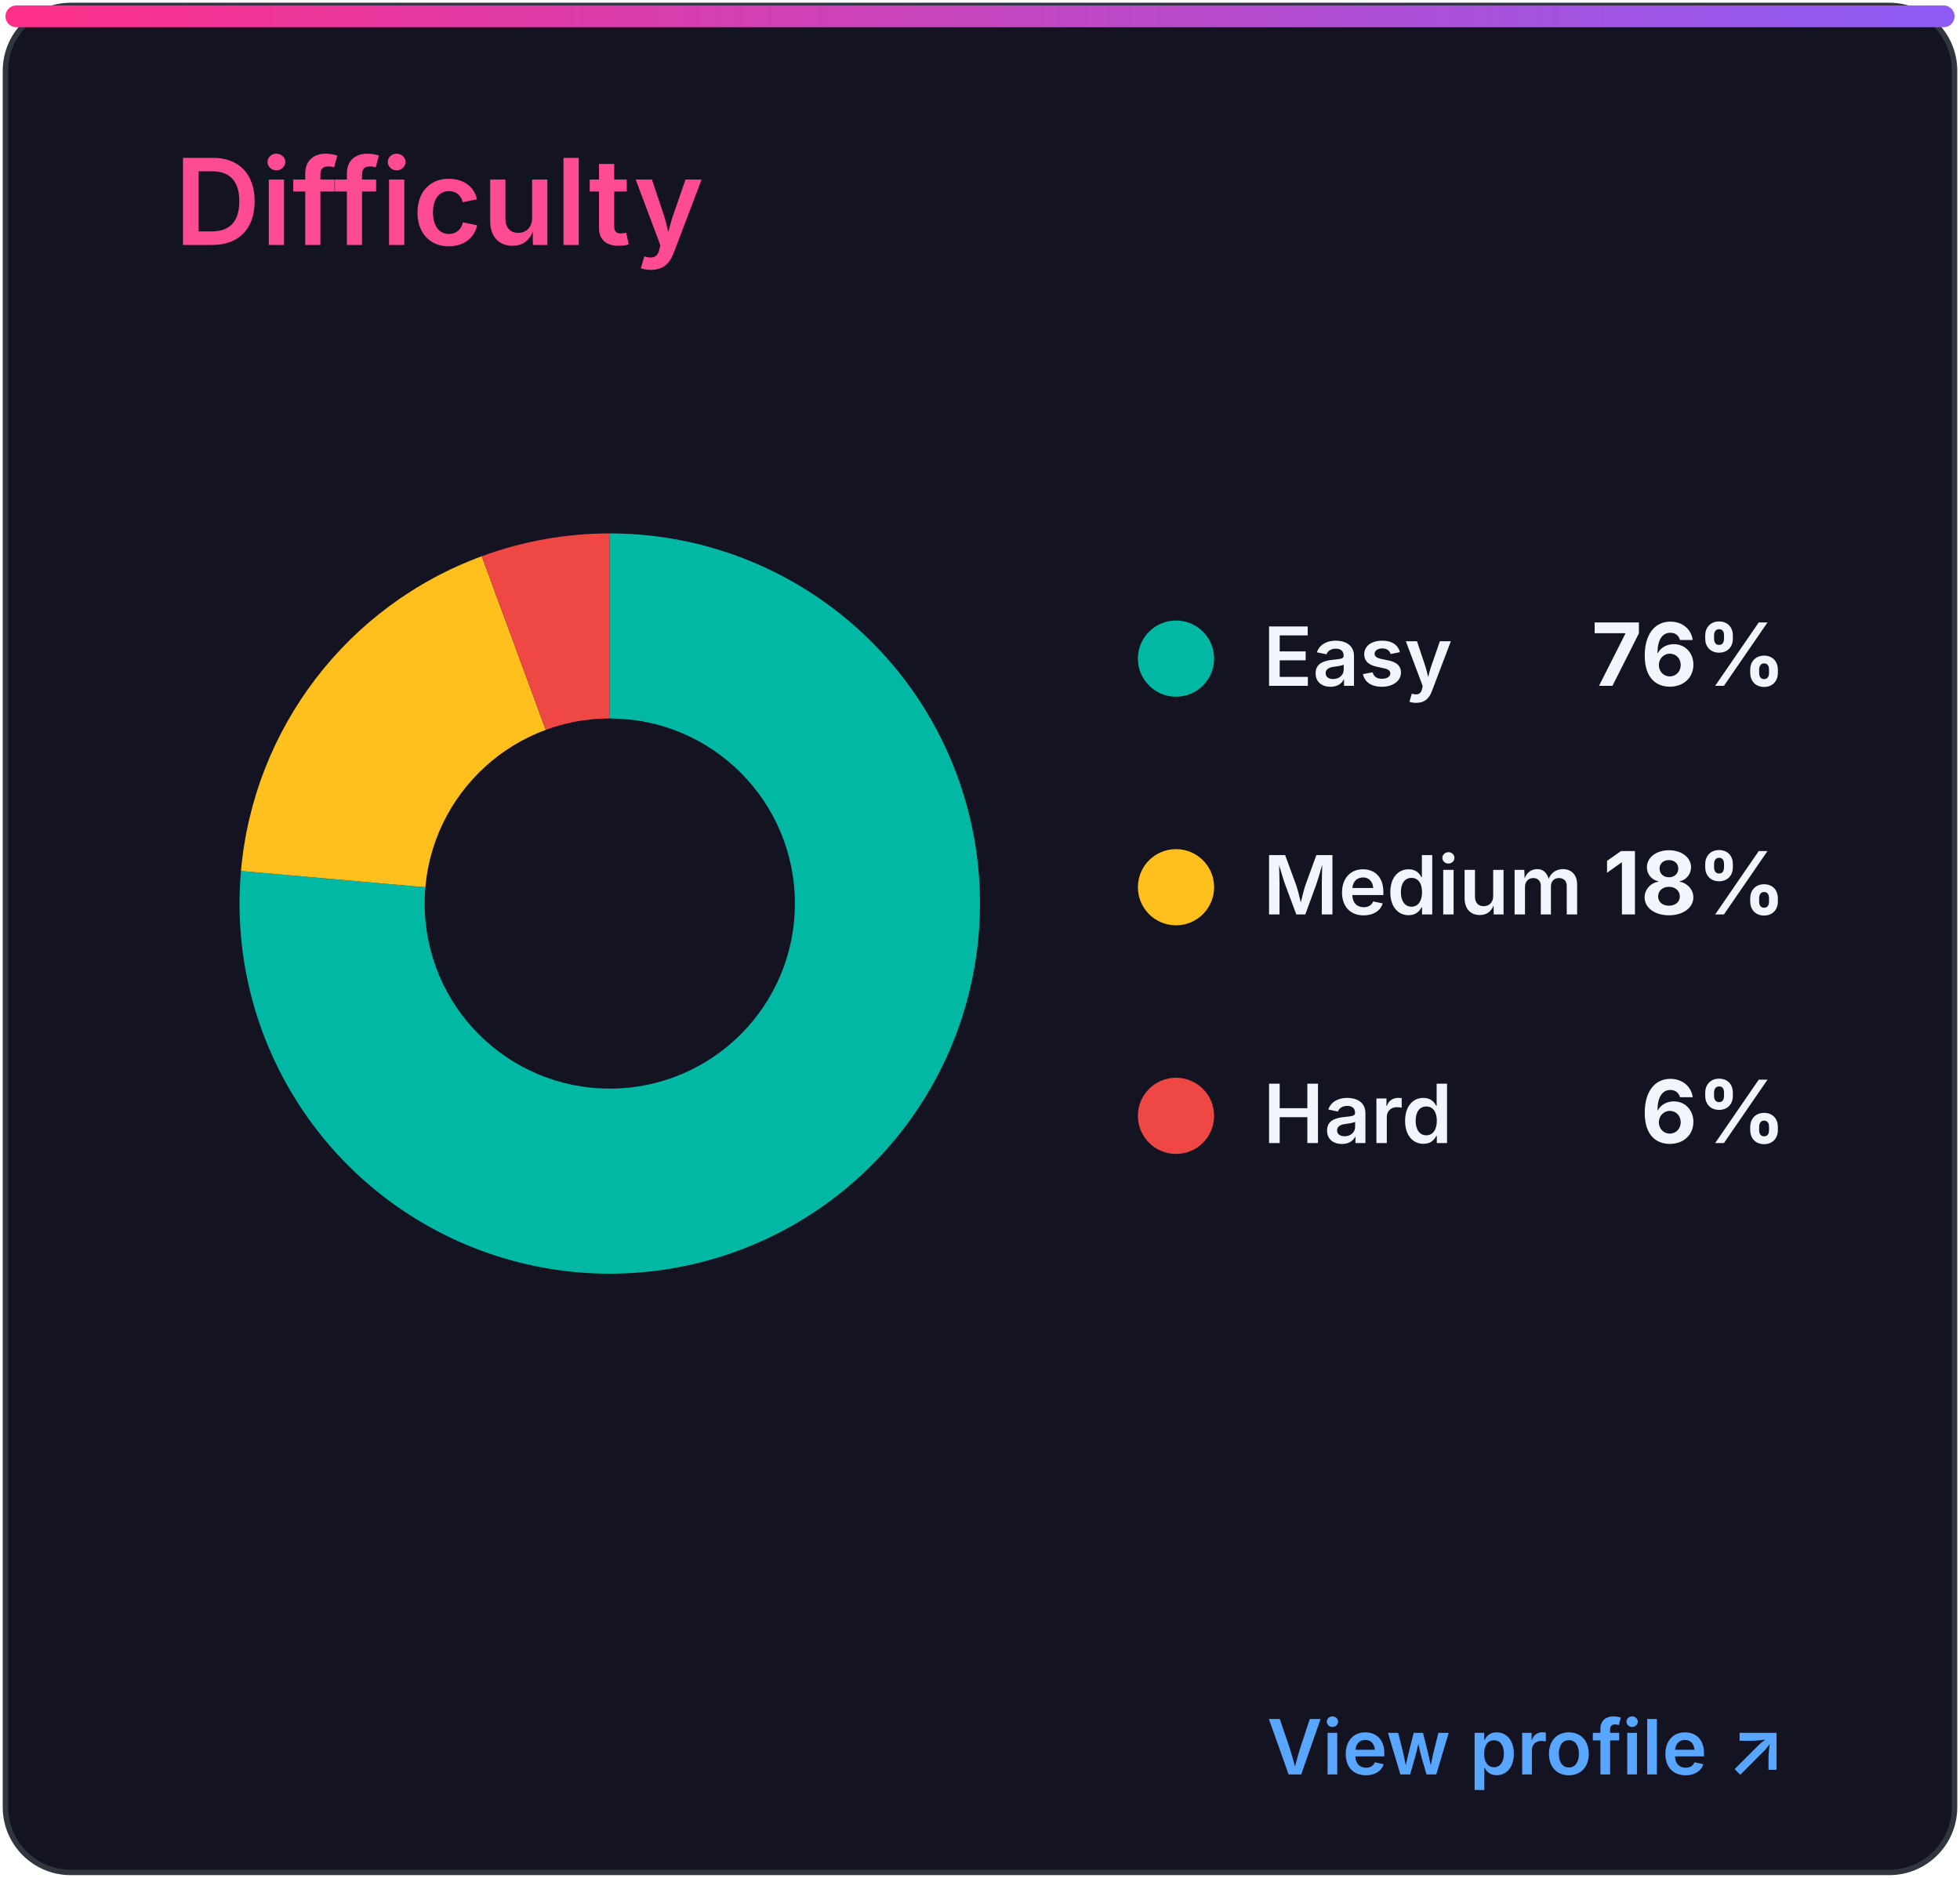
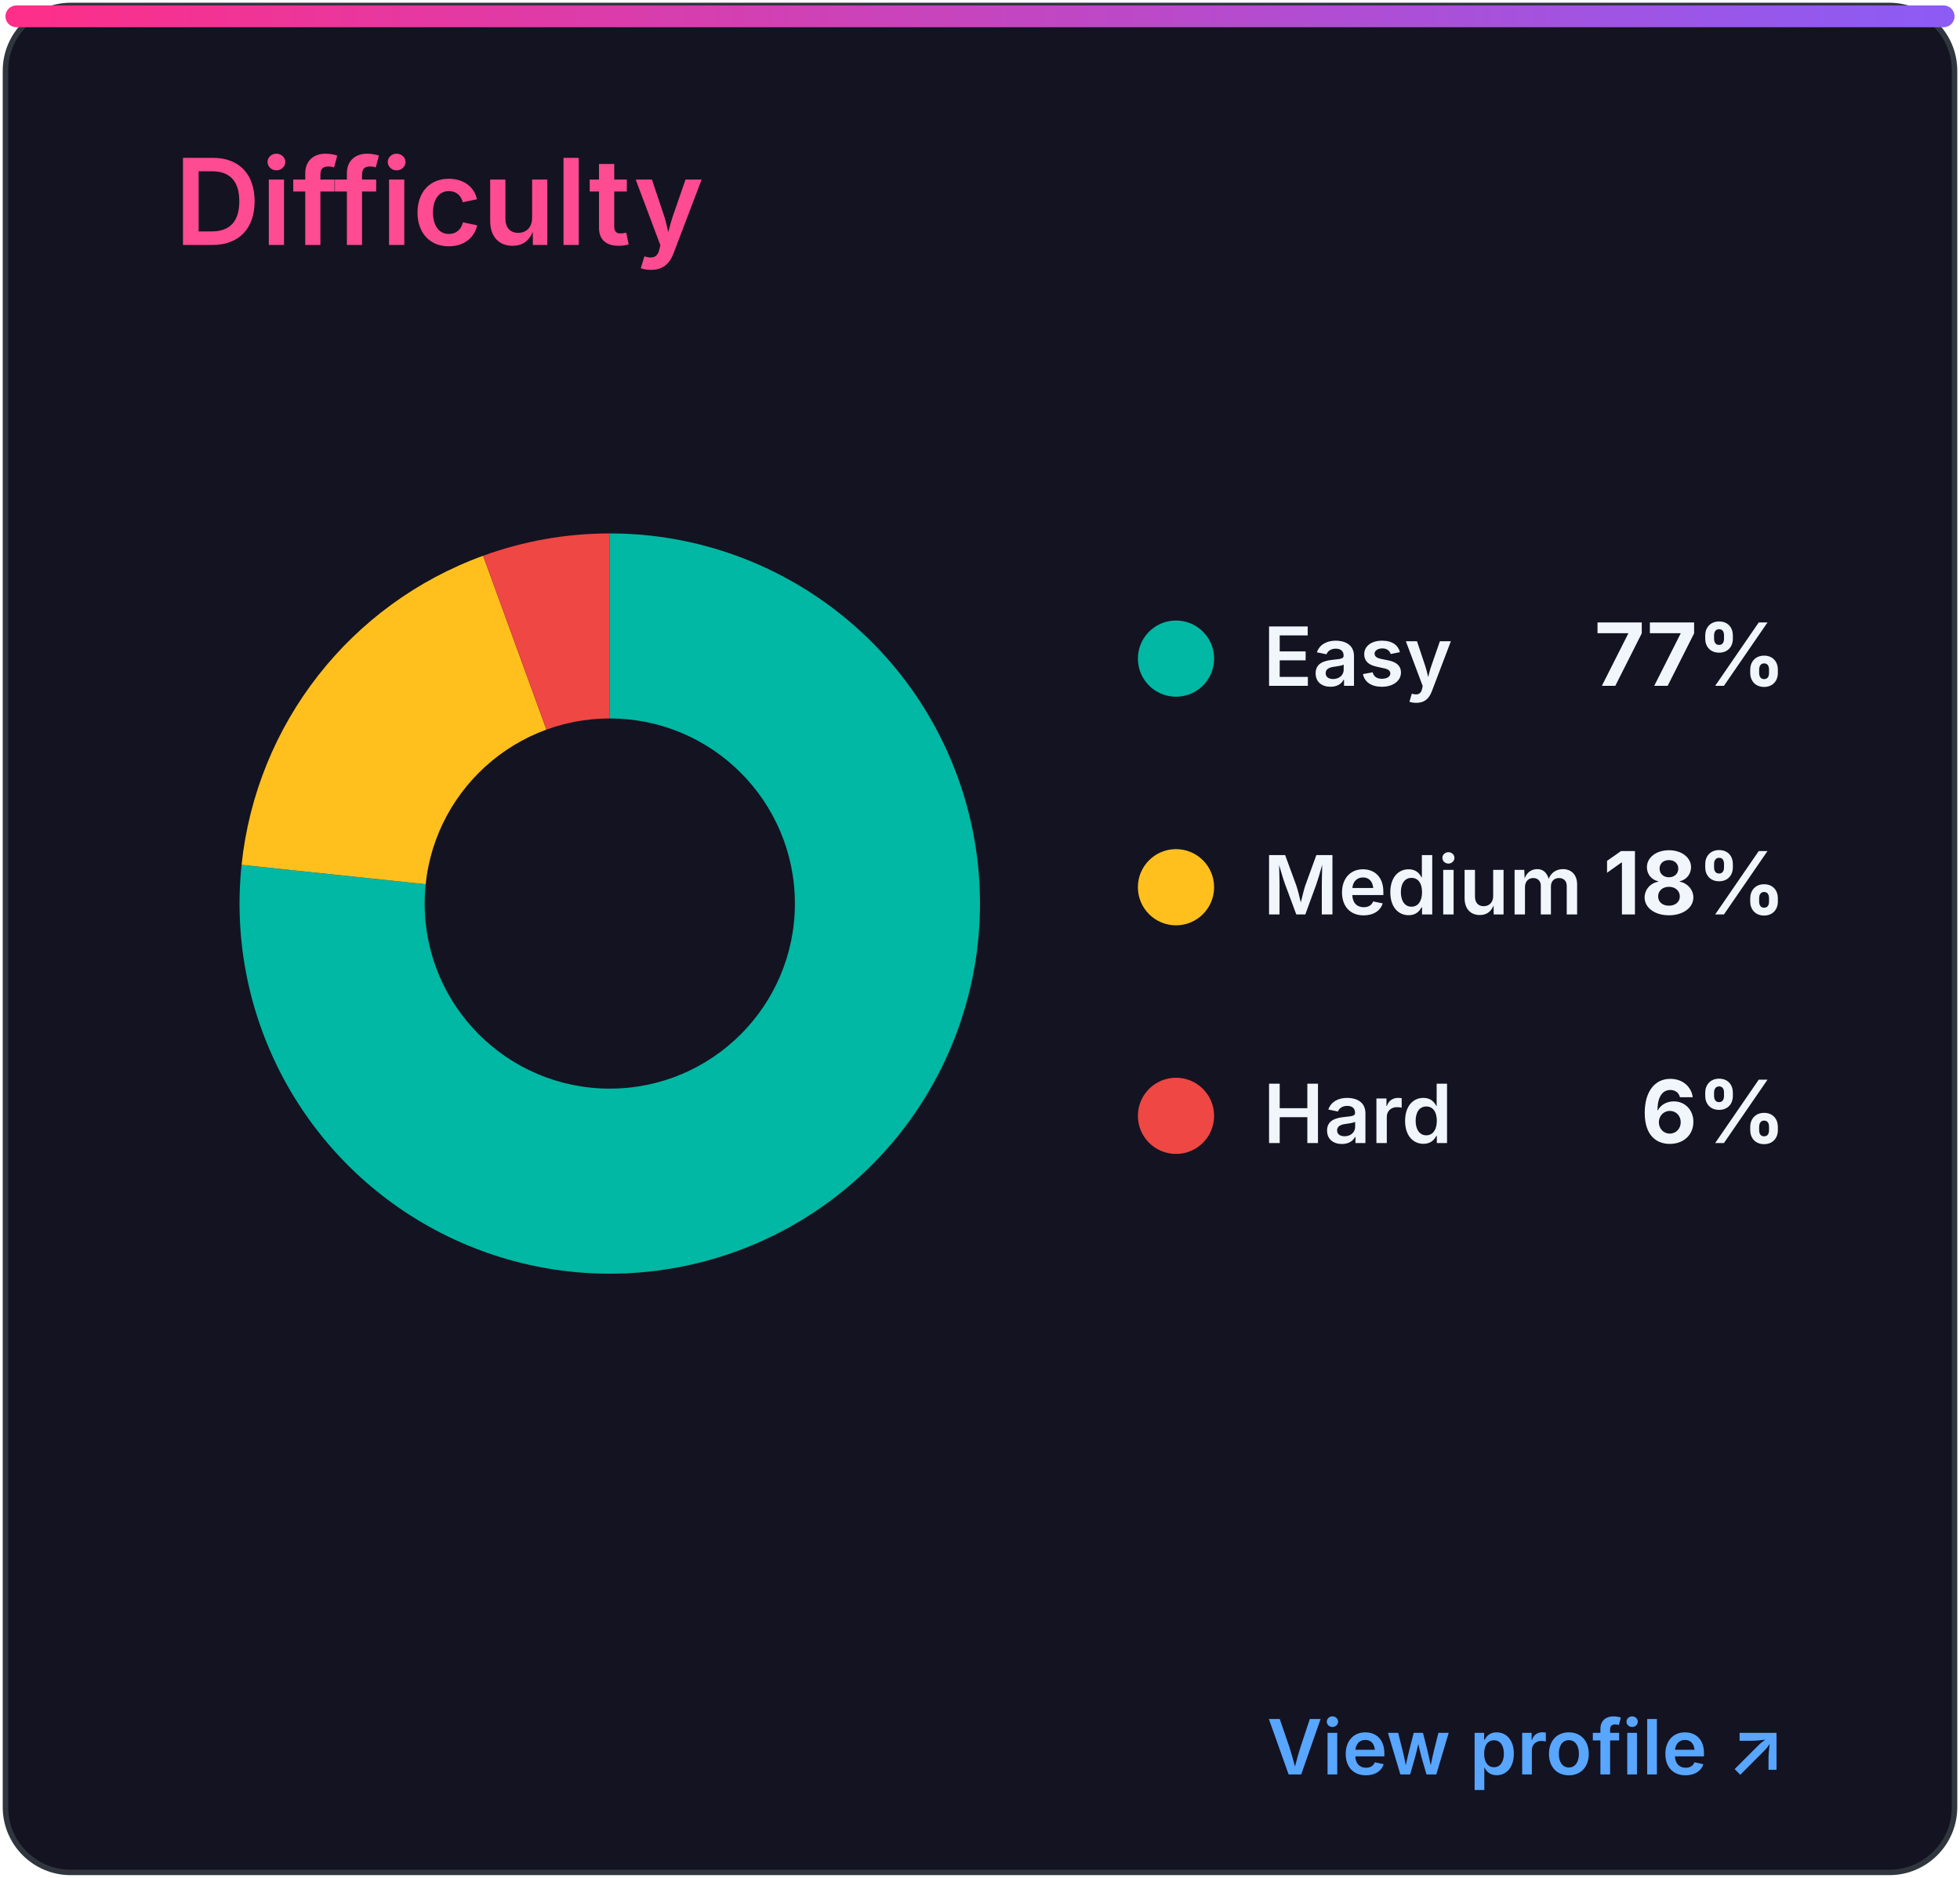
<svg xmlns="http://www.w3.org/2000/svg" width="360" height="345" viewBox="0 0 360 345" role="img" aria-labelledby="title desc">
  <defs>
    <linearGradient id="accent" x1="0" x2="1">
      <stop stop-color="#ff2e88" />
      <stop offset="1" stop-color="#8b5cf6" />
    </linearGradient>
    <clipPath id="bar">
      <rect x="32" y="82" width="296" height="8" rx="4" />
    </clipPath>
    <style>
.heading{font:600 22px -apple-system,BlinkMacSystemFont,'Segoe UI',sans-serif;fill:#ff4b91}
.eyebrow{font:600 10px -apple-system,BlinkMacSystemFont,'Segoe UI',sans-serif;letter-spacing:1.2px;fill:#8b949e}
.total{font:700 52px -apple-system,BlinkMacSystemFont,'Segoe UI',sans-serif;fill:#f0f6fc}
.metric{font:600 15px -apple-system,BlinkMacSystemFont,'Segoe UI',sans-serif;fill:#f0f6fc}
.count{font:700 16px -apple-system,BlinkMacSystemFont,'Segoe UI',sans-serif;fill:#f0f6fc}
.muted{font:500 13px -apple-system,BlinkMacSystemFont,'Segoe UI',sans-serif;fill:#8b949e}
.language{font:700 31px -apple-system,BlinkMacSystemFont,'Segoe UI',sans-serif;fill:#f0f6fc}
.link{font:600 14px -apple-system,BlinkMacSystemFont,'Segoe UI',sans-serif;fill:#58a6ff}
</style>
  </defs>
  <rect x="1" y="1" width="358" height="343" rx="12" fill="#141321" stroke="#30363d" />
  <rect x="1" y="1" width="358" height="4" rx="2" fill="url(#accent)" />
  <text x="32" y="45" class="heading">Difficulty</text>
-   <path d="M 112 166 L 112.00 98.00 A 68 68 0 1 1 44.26 160.01 Z" fill="#00b8a3" />
-   <path d="M 112 166 L 44.26 160.01 A 68 68 0 0 1 88.49 102.19 Z" fill="#ffc01e" />
-   <path d="M 112 166 L 88.49 102.19 A 68 68 0 0 1 112.00 98.00 Z" fill="#ef4743" />
+   <path d="M 112 166 L 112.00 98.00 A 68 68 0 1 1 44.37 158.89 Z" fill="#00b8a3" />
+   <path d="M 112 166 L 44.37 158.89 A 68 68 0 0 1 88.74 102.10 Z" fill="#ffc01e" />
+   <path d="M 112 166 L 88.74 102.10 A 68 68 0 0 1 112.00 98.00 Z" fill="#ef4743" />
  <circle cx="112" cy="166" r="34" fill="#141321" />
  <circle cx="216" cy="121" r="7" fill="#00b8a3" />
  <text x="232" y="126" class="metric">Easy</text>
-   <text x="328" y="126" class="count" text-anchor="end">76%</text>
+   <text x="328" y="126" class="count" text-anchor="end">77%</text>
  <circle cx="216" cy="163" r="7" fill="#ffc01e" />
  <text x="232" y="168" class="metric">Medium</text>
  <text x="328" y="168" class="count" text-anchor="end">18%</text>
  <circle cx="216" cy="205" r="7" fill="#ef4743" />
  <text x="232" y="210" class="metric">Hard</text>
  <text x="328" y="210" class="count" text-anchor="end">6%</text>
  <text x="328" y="326" class="link" text-anchor="end">View profile ↗</text>
</svg>
